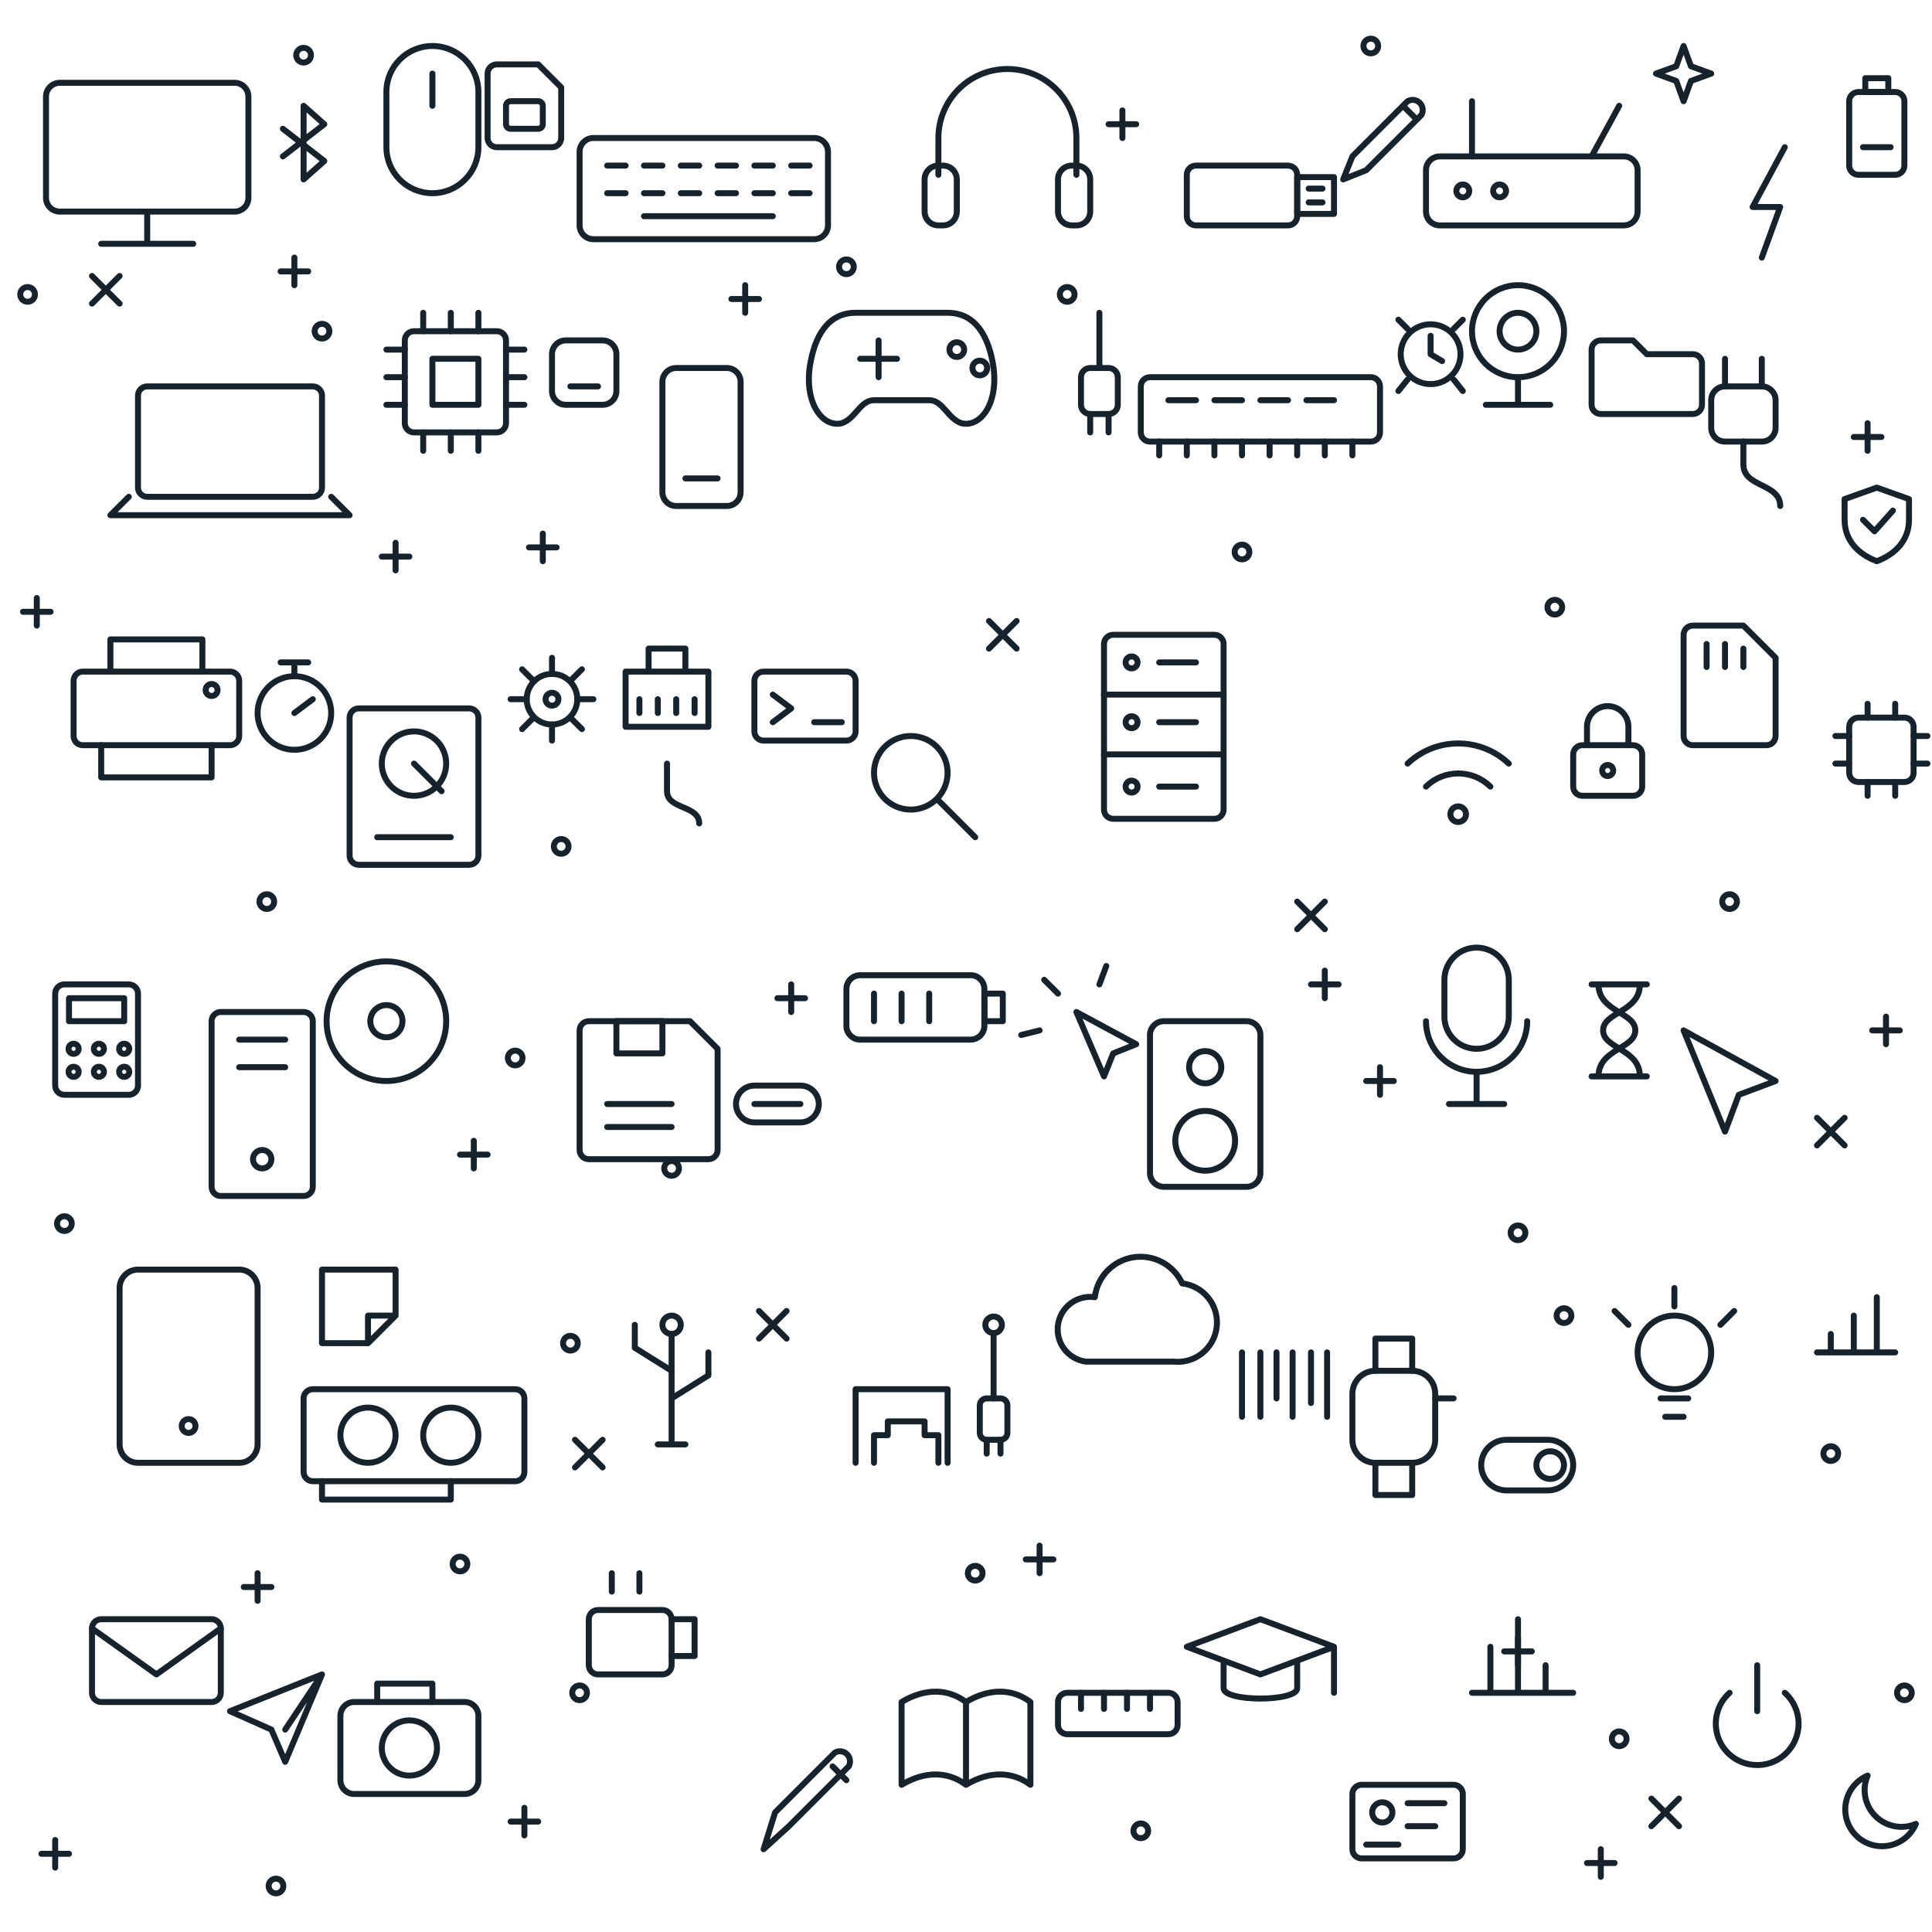
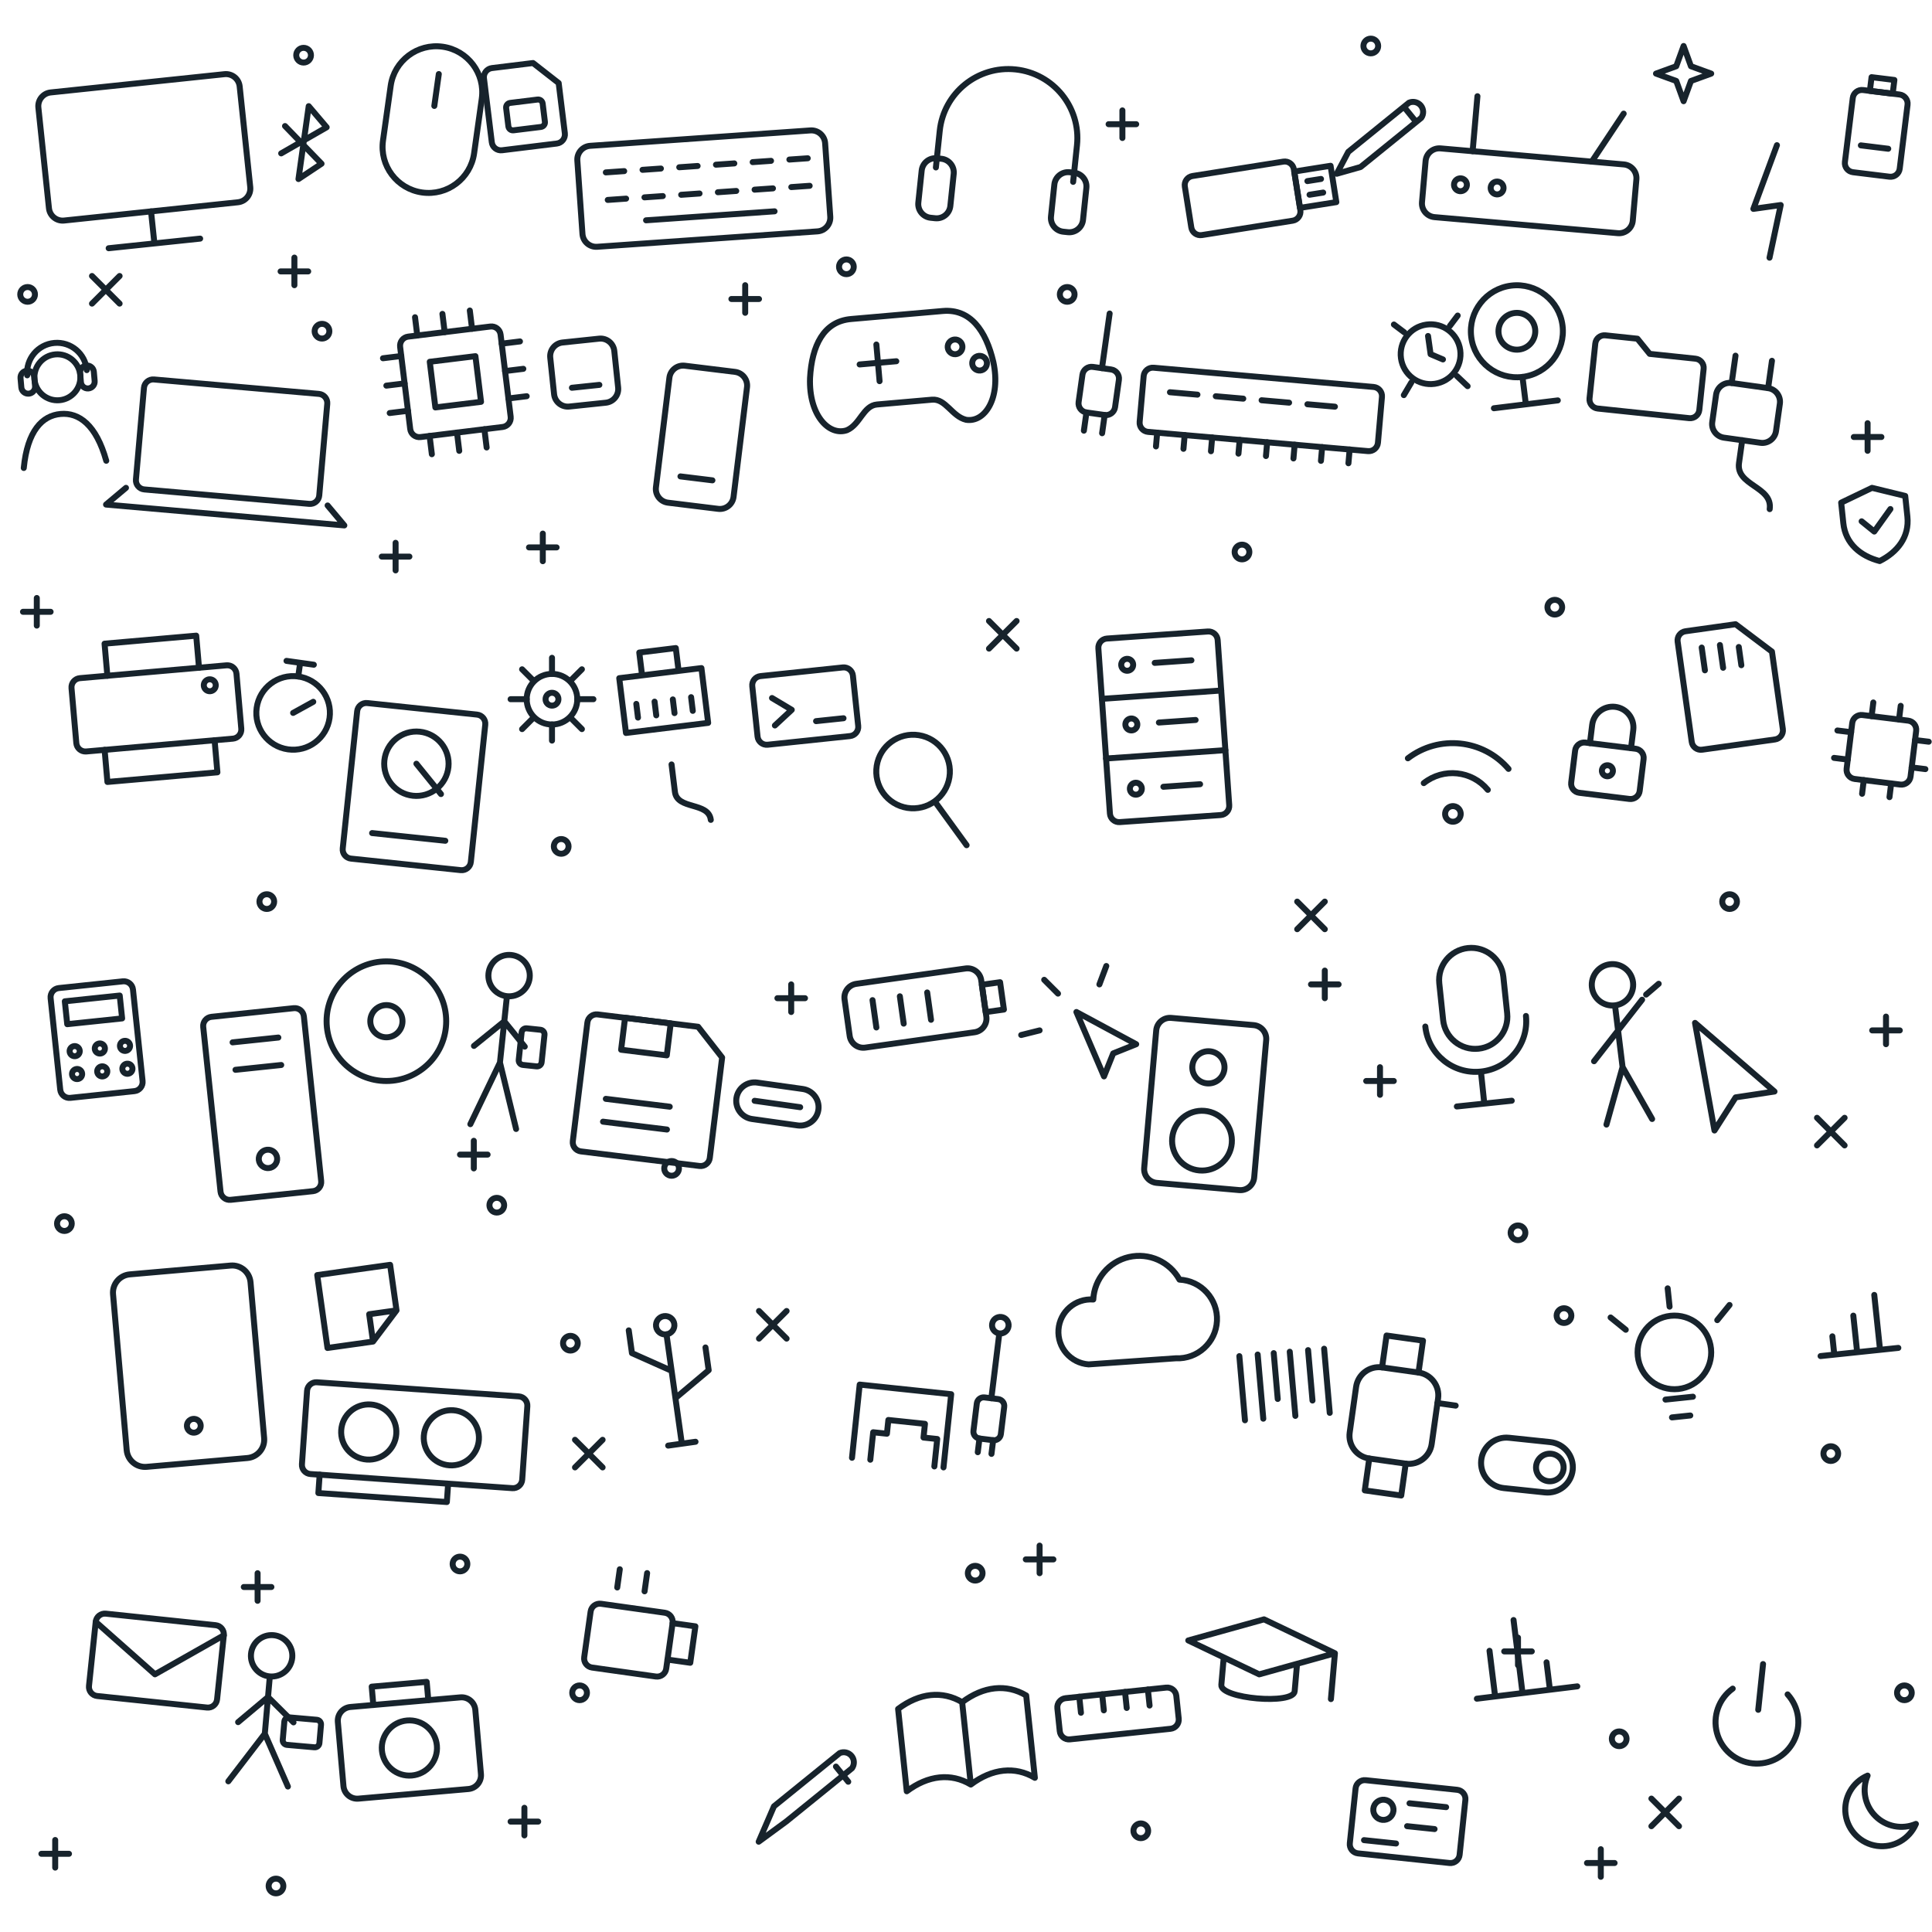
<svg xmlns="http://www.w3.org/2000/svg" width="420" height="420" viewBox="0 0 420 420">
  <g fill="none" stroke="#17232c" stroke-width="1.3" stroke-linecap="round" stroke-linejoin="round">
-     <g transform="translate(0,6)">
+     <g transform="translate(0,6) rotate(-6 32 32)">
      <rect x="10" y="12" width="44" height="28" rx="3" />
      <path d="M32 40v7M22 47h20" />
    </g>
-     <g transform="translate(2,-4)">
+     <g transform="translate(2,-4) rotate(8 92 30)">
      <rect x="82" y="14" width="20" height="32" rx="10" />
      <path d="M92 20v7" />
    </g>
-     <g transform="translate(0,10)">
+     <g transform="translate(0,10) rotate(-4 153 31)">
      <rect x="126" y="20" width="54" height="22" rx="3" />
      <path d="M132 26h4M140 26h4M148 26h4M156 26h4M164 26h4M172 26h4M132 32h4M140 32h4M148 32h4M156 32h4M164 32h4M172 32h4M140 37h28" />
    </g>
-     <g transform="translate(0,-2)">
+     <g transform="translate(0,-2) rotate(6 219 34)">
      <path d="M204 40v-8a15 15 0 0 1 30 0v8" />
      <rect x="201" y="38" width="7" height="13" rx="3" />
      <rect x="230" y="38" width="7" height="13" rx="3" />
    </g>
-     <g transform="translate(0,14)">
+     <g transform="translate(0,14) rotate(-9 274 28)">
      <rect x="258" y="22" width="24" height="13" rx="2" />
      <rect x="282" y="24.5" width="8" height="8" />
      <path d="M284.5 27h3M284.5 30h3" />
    </g>
-     <g transform="translate(0,2)">
+     <g transform="translate(0,2) rotate(5 333 33)">
      <rect x="310" y="32" width="46" height="15" rx="3" />
      <path d="M320 32v-12M346 32l6-11" />
      <circle cx="318" cy="39.5" r="1.4" />
      <circle cx="326" cy="39.5" r="1.4" />
    </g>
-     <g transform="translate(0,18)">
+     <g transform="translate(0,18) rotate(-8 384 26)">
      <path d="M388 14l-7 13h6l-4 11" />
    </g>
-     <g transform="translate(16,12)">
+     <g transform="translate(16,12) rotate(5 34 88)">
      <rect x="14" y="72" width="40" height="24" rx="2" />
      <path d="M8 100h52M12 96l-4 4M56 96l4 4" />
    </g>
-     <g transform="translate(0,-6)">
+     <g transform="translate(0,-6) rotate(-7 99 89)">
      <rect x="88" y="78" width="22" height="22" rx="2" />
      <rect x="94" y="84" width="10" height="10" />
      <path d="M92 78v-4M98 78v-4M104 78v-4M92 100v4M98 100v4M104 100v4M88 82h-4M88 88h-4M88 94h-4M110 82h4M110 88h4M110 94h4" />
    </g>
-     <g transform="translate(4,8)">
+     <g transform="translate(4,8) rotate(7 148 87)">
      <rect x="140" y="72" width="17" height="30" rx="3" />
      <path d="M145 96h7" />
    </g>
-     <g transform="translate(0,-10)">
+     <g transform="translate(0,-10) rotate(-5 201 90)">
      <path d="M186 78c-6 0-9 5-10 12-1 8 3 13 7 12 3-1 4-5 7-5h12c3 0 4 4 7 5 4 1 8-4 7-12-1-7-4-12-10-12z" />
      <path d="M191 84v8M187 88h8" />
      <circle cx="208" cy="86" r="1.6" />
      <circle cx="213" cy="90" r="1.6" />
    </g>
-     <g transform="translate(0,4)">
+     <g transform="translate(0,4) rotate(5 274 86)">
      <rect x="248" y="78" width="52" height="14" rx="2" />
      <path d="M254 83h6M264 83h6M274 83h6M284 83h6M252 92v3M258 92v3M264 92v3M270 92v3M276 92v3M282 92v3M288 92v3M294 92v3" />
    </g>
-     <g transform="translate(0,-12)">
+     <g transform="translate(0,-12) rotate(-7 330 86)">
      <circle cx="330" cy="84" r="10" />
      <circle cx="330" cy="84" r="4" />
      <path d="M330 94v6M323 100h14" />
    </g>
-     <g transform="translate(0,6)">
+     <g transform="translate(0,6) rotate(8 381 88)">
      <rect x="372" y="78" width="14" height="12" rx="3" />
      <path d="M375 78v-6M383 78v-6M379 90v5c0 5 8 4 8 9" />
    </g>
-     <g transform="translate(4,-6)">
+     <g transform="translate(4,-6) rotate(-5 30 160)">
      <rect x="12" y="152" width="36" height="16" rx="2" />
      <path d="M20 152v-7h20v7M18 168v7h24v-7" />
      <circle cx="42" cy="156" r="1.3" />
    </g>
-     <g transform="translate(-2,10)">
+     <g transform="translate(-2,10) rotate(6 92 161)">
      <rect x="78" y="144" width="28" height="34" rx="2" />
      <circle cx="92" cy="156" r="7" />
      <path d="M92 156l6 6M84 172h16" />
    </g>
-     <g transform="translate(0,-8)">
+     <g transform="translate(0,-8) rotate(-7 147 166)">
      <path d="M136 154h18v12h-18zM141 154v-5h8v5M139 160v3M143 160v3M147 160v3M151 160v3M145 174v6c0 4 7 3 7 7" />
    </g>
-     <g transform="translate(0,12)">
+     <g transform="translate(0,12) rotate(9 200 159)">
      <circle cx="198" cy="156" r="8" />
      <path d="M204 162l8 8" />
    </g>
-     <g transform="translate(0,-4)">
+     <g transform="translate(0,-4) rotate(-4 253 162)">
      <rect x="240" y="142" width="26" height="40" rx="2" />
      <path d="M240 155h26M240 168h26M252 148h8M252 161h8M252 175h8" />
      <circle cx="246" cy="148" r="1.3" />
      <circle cx="246" cy="161" r="1.3" />
      <circle cx="246" cy="175" r="1.3" />
    </g>
-     <g transform="translate(0,8)">
+     <g transform="translate(0,8) rotate(6 317 158)">
      <path d="M306 158a16 16 0 0 1 22 0M310 163a10 10 0 0 1 14 0" />
      <circle cx="317" cy="169" r="1.7" />
    </g>
-     <g transform="translate(0,-10)">
+     <g transform="translate(0,-10) rotate(-8 376 158)">
      <path d="M368 146h11l7 7v17a2 2 0 0 1-2 2h-16a2 2 0 0 1-2-2v-22a2 2 0 0 1 2-2zM371 150v5M375 150v5M379 151v4" />
    </g>
-     <g transform="translate(0,6)">
+     <g transform="translate(0,6) rotate(7 409 157)">
      <rect x="402" y="150" width="14" height="14" rx="2" />
      <path d="M406 150v-3M412 150v-3M406 164v3M412 164v3M402 154h-3M402 160h-3M416 154h3M416 160h3" />
    </g>
-     <g transform="translate(30,8)">
+     <g transform="translate(30,8) rotate(-6 27 232)">
      <rect x="16" y="212" width="22" height="40" rx="2" />
      <path d="M22 218h10M22 224h10" />
      <circle cx="27" cy="244" r="2" />
    </g>
    <g transform="translate(0,-8)">
      <circle cx="84" cy="230" r="13" />
      <circle cx="84" cy="230" r="3.5" />
    </g>
-     <g transform="translate(4,6)">
+     <g transform="translate(4,6) rotate(7 137 231)">
      <path d="M124 216h22l6 6v22a2 2 0 0 1-2 2h-26a2 2 0 0 1-2-2v-26a2 2 0 0 1 2-2z" />
      <rect x="130" y="216" width="10" height="7" />
      <path d="M128 234h14M128 239h14" />
    </g>
-     <g transform="translate(0,-12)">
+     <g transform="translate(0,-12) rotate(-8 200 231)">
      <rect x="184" y="224" width="30" height="14" rx="3" />
      <rect x="214" y="228" width="4" height="6" />
      <path d="M190 228v6M196 228v6M202 228v6" />
    </g>
-     <g transform="translate(0,10)">
+     <g transform="translate(0,10) rotate(5 262 230)">
      <rect x="250" y="212" width="24" height="36" rx="3" />
      <circle cx="262" cy="222" r="3.5" />
      <circle cx="262" cy="238" r="6.5" />
    </g>
-     <g transform="translate(0,-6)">
+     <g transform="translate(0,-6) rotate(-6 321 230)">
      <rect x="314" y="212" width="14" height="22" rx="7" />
      <path d="M310 228a11 11 0 0 0 22 0M321 239v7M315 246h12" />
    </g>
-     <g transform="translate(0,8)">
+     <g transform="translate(0,8) rotate(12 375 227)">
      <path d="M366 216l9 22 3-8 8-3z" />
    </g>
-     <g transform="translate(14,-8)">
+     <g transform="translate(14,-8) rotate(-5 27 305)">
      <rect x="12" y="284" width="30" height="42" rx="4" />
      <circle cx="27" cy="318" r="1.5" />
    </g>
-     <g transform="translate(0,10)">
+     <g transform="translate(0,10) rotate(4 90 304)">
      <rect x="66" y="292" width="48" height="20" rx="2" />
      <circle cx="80" cy="302" r="6" />
      <circle cx="98" cy="302" r="6" />
      <path d="M70 312v4h28v-4" />
    </g>
-     <g transform="translate(0,-6)">
+     <g transform="translate(0,-6) rotate(-8 146 304)">
      <circle cx="146" cy="294" r="2" />
      <path d="M146 296v24M146 304l-8-5v-5M146 310l8-5v-5M143 320h6" />
    </g>
-     <g transform="translate(0,8)">
+     <g transform="translate(0,8) rotate(6 196 302)">
      <path d="M186 310v-16h20v16M190 310v-6h3v-3h8v3h3v6" />
    </g>
-     <g transform="translate(0,-12)">
+     <g transform="translate(0,-12) rotate(-4 245 299)">
      <path d="M236 308a7 7 0 0 1 2-14 10 10 0 0 1 19-3 6.5 6.5 0 0 1-2 17z" />
    </g>
-     <g transform="translate(0,6)">
+     <g transform="translate(0,6) rotate(8 305 302)">
      <rect x="294" y="292" width="18" height="20" rx="5" />
      <path d="M299 292v-7h8v7M299 312v7h8v-7M312 298h4" />
    </g>
-     <g transform="translate(0,-4)">
+     <g transform="translate(0,-4) rotate(-6 364 298)">
      <circle cx="364" cy="298" r="8" />
      <path d="M361 308h6M362 312h4M364 288v-4M354 292l-3-3M374 292l3-3" />
    </g>
-     <g transform="translate(6,-10)">
+     <g transform="translate(6,-10) rotate(6 28 371)">
      <rect x="14" y="362" width="28" height="18" rx="2" />
      <path d="M14 364l14 10 14-10" />
    </g>
-     <g transform="translate(0,6)">
+     <g transform="translate(0,6) rotate(-5 89 374)">
      <rect x="74" y="364" width="30" height="20" rx="3" />
      <circle cx="89" cy="374" r="6" />
      <path d="M82 364v-4h12v4" />
    </g>
-     <g transform="translate(-8,-14)">
+     <g transform="translate(-8,-14) rotate(8 148 368)">
      <rect x="136" y="364" width="18" height="14" rx="2" />
      <path d="M154 366h5v8h-5M141 360v-4M147 360v-4" />
    </g>
-     <g transform="translate(0,4)">
+     <g transform="translate(0,4) rotate(-6 210 374)">
      <path d="M196 366c5-3 10-3 14 0v18c-4-3-9-3-14 0zM210 366c5-3 10-3 14 0v18c-4-3-9-3-14 0z" />
    </g>
-     <g transform="translate(0,-8)">
+     <g transform="translate(0,-8) rotate(5 274 369)">
      <path d="M258 366l16-6 16 6-16 6zM266 369v6c0 3 16 3 16 0v-6M290 366v10" />
    </g>
-     <g transform="translate(0,-16)">
+     <g transform="translate(0,-16) rotate(-7 331 376)">
      <path d="M324 384v-10M330 384v-16M336 384v-6M320 384h22" />
    </g>
-     <g transform="translate(0,4)">
+     <g transform="translate(0,4) rotate(6 385 370)">
      <path d="M376 364a9 9 0 1 0 12 0M382 358v10" />
    </g>
    <path d="M64 56v6M61 59h6M244 24v6M241 27h6M118 116v6M115 119h6M8 130v6M5 133h6M406 92v6M403 95h6M172 214v6M169 217h6M300 232v6M297 235h6M56 342v6M53 345h6M226 336v6M223 339h6M348 402v6M345 405h6M12 400v6M9 403h6M162 62v6M159 65h6M330 356v6M327 359h6M86 118v6M83 121h6" />
    <path d="M215 135l6 6M221 135l-6 6M395 243l6 6M401 243l-6 6M165 285l6 6M171 285l-6 6M20 60l6 6M26 60l-6 6M282 196l6 6M288 196l-6 6" />
    <circle cx="66" cy="12" r="1.6" />
    <circle cx="298" cy="10" r="1.6" />
    <circle cx="232" cy="64" r="1.6" />
    <circle cx="6" cy="64" r="1.6" />
    <circle cx="122" cy="184" r="1.6" />
    <circle cx="338" cy="132" r="1.6" />
    <circle cx="58" cy="196" r="1.6" />
    <circle cx="146" cy="254" r="1.6" />
    <circle cx="330" cy="268" r="1.6" />
    <circle cx="14" cy="266" r="1.6" />
    <circle cx="100" cy="340" r="1.6" />
    <circle cx="248" cy="398" r="1.6" />
    <circle cx="398" cy="316" r="1.6" />
    <circle cx="184" cy="58" r="1.6" />
    <circle cx="270" cy="120" r="1.6" />
    <circle cx="376" cy="196" r="1.6" />
-     <circle cx="112" cy="230" r="1.6" />
+     <circle cx="108" cy="262" r="1.6" />
    <circle cx="212" cy="342" r="1.6" />
    <circle cx="60" cy="410" r="1.6" />
    <circle cx="414" cy="368" r="1.6" />
-     <path d="M66 23v16M66 23l4.5 4-9 7M66 39l4.5-4-9-7" />
-     <path d="M108 14h9l5 5v11a2 2 0 0 1-2 2h-12a2 2 0 0 1-2-2v-14a2 2 0 0 1 2-2z" />
-     <rect x="110" y="22" width="8" height="6" rx="1" />
-     <path d="M294 34l12-12a2.2 2.2 0 0 1 3 3l-12 12-5 2zM305 23l3 3" />
+     <g transform="rotate(8 66 31)">
+       <path d="M66 23v16M66 23l4.5 4-9 7M66 39l4.5-4-9-7" />
+     </g>
+     <g transform="rotate(-7 114 23)">
+       <path d="M108 14h9l5 5v11a2 2 0 0 1-2 2h-12a2 2 0 0 1-2-2v-14a2 2 0 0 1 2-2z" />
+       <rect x="110" y="22" width="8" height="6" rx="1" />
+     </g>
+     <g transform="rotate(6 303 25)">
+       <path d="M294 34l12-12a2.2 2.2 0 0 1 3 3l-12 12-5 2zM305 23l3 3" />
+     </g>
    <path d="M366 10l1.6 4.4 4.4 1.6-4.4 1.6-1.6 4.4-1.6-4.4-4.4-1.6 4.4-1.6z" />
-     <rect x="402" y="20" width="12" height="18" rx="2" />
-     <rect x="405.5" y="17" width="5" height="3" />
-     <path d="M405 32h6" />
-     <rect x="120" y="74" width="14" height="14" rx="3" />
-     <path d="M124 84h6" />
-     <path d="M239 68v12M237 90v4M241 90v4" />
-     <rect x="235" y="80" width="8" height="10" rx="2" />
-     <circle cx="311" cy="77" r="6.5" />
-     <path d="M311 73v4l2.5 1.5M306 82.5l-2 2.5M316 82.5l2 2.5M306 71.5l-2-2M316 71.5l2-2" />
-     <path d="M348 74h7l3 3h10a2 2 0 0 1 2 2v9a2 2 0 0 1-2 2h-20a2 2 0 0 1-2-2v-12a2 2 0 0 1 2-2z" />
-     <path d="M408 106l7 2.5v4.5c0 4.5-3 7.5-7 9-4-1.5-7-4.5-7-9v-4.5zM405 113l2.5 2.5 4-4.5" />
-     <circle cx="64" cy="155" r="8" />
-     <path d="M64 147v-3M61 144h6M64 155l4-3" />
+     <g transform="rotate(7 408 28)">
+       <rect x="402" y="20" width="12" height="18" rx="2" />
+       <rect x="405.5" y="17" width="5" height="3" />
+       <path d="M405 32h6" />
+     </g>
+     <g transform="rotate(-6 127 81)">
+       <rect x="120" y="74" width="14" height="14" rx="3" />
+       <path d="M124 84h6" />
+     </g>
+     <g transform="rotate(8 239 84)">
+       <path d="M239 68v12M237 90v4M241 90v4" />
+       <rect x="235" y="80" width="8" height="10" rx="2" />
+     </g>
+     <g transform="rotate(-8 311 77)">
+       <circle cx="311" cy="77" r="6.5" />
+       <path d="M311 73v4l2.5 1.5M306 82.5l-2 2.5M316 82.5l2 2.5M306 71.5l-2-2M316 71.5l2-2" />
+     </g>
+     <g transform="rotate(6 359 83)">
+       <path d="M348 74h7l3 3h10a2 2 0 0 1 2 2v9a2 2 0 0 1-2 2h-20a2 2 0 0 1-2-2v-12a2 2 0 0 1 2-2z" />
+     </g>
+     <g transform="rotate(-6 408 116)">
+       <path d="M408 106l7 2.5v4.5c0 4.5-3 7.5-7 9-4-1.5-7-4.5-7-9v-4.5zM405 113l2.5 2.5 4-4.5" />
+     </g>
+     <g transform="rotate(8 64 153)">
+       <circle cx="64" cy="155" r="8" />
+       <path d="M64 147v-3M61 144h6M64 155l4-3" />
+     </g>
    <circle cx="120" cy="152" r="5.5" />
    <circle cx="120" cy="152" r="1.4" />
    <path d="M120 146.5v-3.5M120 157.5v3.5M114.5 152h-3.5M125.5 152h3.5M116 148l-2.5-2.5M124 156l2.5 2.5M124 148l2.5-2.5M116 156l-2.5 2.5" />
-     <rect x="164" y="146" width="22" height="15" rx="2" />
-     <path d="M168 151l4 3-4 3M177 157h6" />
-     <rect x="342" y="162" width="15" height="11" rx="2" />
-     <path d="M345 162v-4a4.5 4.5 0 0 1 9 0v4" />
-     <circle cx="349.5" cy="167.5" r="1.2" />
-     <rect x="12" y="214" width="18" height="24" rx="2" />
-     <rect x="15" y="217" width="12" height="5" />
-     <circle cx="16" cy="228" r="1.1" />
-     <circle cx="21.5" cy="228" r="1.1" />
-     <circle cx="27" cy="228" r="1.1" />
-     <circle cx="16" cy="233" r="1.1" />
-     <circle cx="21.5" cy="233" r="1.1" />
-     <circle cx="27" cy="233" r="1.1" />
-     <rect x="160" y="236" width="18" height="8" rx="4" />
-     <path d="M164 240h10" />
+     <g transform="rotate(-6 175 153)">
+       <rect x="164" y="146" width="22" height="15" rx="2" />
+       <path d="M168 151l4 3-4 3M177 157h6" />
+     </g>
+     <g transform="rotate(7 349 167)">
+       <rect x="342" y="162" width="15" height="11" rx="2" />
+       <path d="M345 162v-4a4.5 4.5 0 0 1 9 0v4" />
+       <circle cx="349.5" cy="167.5" r="1.2" />
+     </g>
+     <g transform="rotate(-6 21 226)">
+       <rect x="12" y="214" width="18" height="24" rx="2" />
+       <rect x="15" y="217" width="12" height="5" />
+       <circle cx="16" cy="228" r="1.1" />
+       <circle cx="21.5" cy="228" r="1.1" />
+       <circle cx="27" cy="228" r="1.1" />
+       <circle cx="16" cy="233" r="1.1" />
+       <circle cx="21.5" cy="233" r="1.1" />
+       <circle cx="27" cy="233" r="1.1" />
+     </g>
+     <g transform="rotate(8 169 240)">
+       <rect x="160" y="236" width="18" height="8" rx="4" />
+       <path d="M164 240h10" />
+     </g>
    <path d="M234 220l6 14 2-5 5-2zM230 216l-3-3M239 214l1.5-4M226 224l-4 1" />
-     <path d="M346 214h12M346 234h12M347.5 214c0 6 8 6 8 10s-8 4-8 10M356.5 214c0 6-8 6-8 10s8 4 8 10" />
-     <path d="M70 276h16v10l-6 6h-10zM80 292l6-6h-6z" />
-     <circle cx="216" cy="288" r="1.8" />
-     <path d="M216 290v14M214.5 313v3M217.5 313v3" />
-     <rect x="213" y="304" width="6" height="9" rx="1.5" />
-     <path d="M270 294v14M274 294v14M277.5 294v10M281 294v14M285 294v11M288.5 294v14" />
-     <rect x="322" y="313" width="20" height="11" rx="5.5" />
-     <circle cx="337" cy="318.5" r="3" />
-     <path d="M398 294v-4M403 294v-8M408 294v-12M395 294h17" />
-     <path d="M50 372l20-8-8 19-3-7zM62 376l8-12" />
-     <path d="M166 402l2.5-8 13-13a2.2 2.2 0 0 1 3 3l-13 13zM181 384l3 3" />
-     <rect x="230" y="368" width="26" height="9" rx="2" />
-     <path d="M235 368v3.5M240 368v3.5M245 368v3.5M250 368v3.5" />
-     <rect x="294" y="388" width="24" height="16" rx="2" />
-     <circle cx="300.5" cy="394" r="2.2" />
-     <path d="M306 392h8M306 397h6M297 401h7" />
+     <g transform="rotate(-8 78 284)">
+       <path d="M70 276h16v10l-6 6h-10zM80 292l6-6h-6z" />
+     </g>
+     <g transform="rotate(7 216 300)">
+       <circle cx="216" cy="288" r="1.8" />
+       <path d="M216 290v14M214.5 313v3M217.5 313v3" />
+       <rect x="213" y="304" width="6" height="9" rx="1.5" />
+     </g>
+     <g transform="rotate(-5 279 301)">
+       <path d="M270 294v14M274 294v14M277.5 294v10M281 294v14M285 294v11M288.5 294v14" />
+     </g>
+     <g transform="rotate(6 332 318)">
+       <rect x="322" y="313" width="20" height="11" rx="5.5" />
+       <circle cx="337" cy="318.5" r="3" />
+     </g>
+     <g transform="rotate(-6 403 287)">
+       <path d="M398 294v-4M403 294v-8M408 294v-12M395 294h17" />
+     </g>
+     <g transform="rotate(6 181 391)">
+       <path d="M166 402l2.5-8 13-13a2.2 2.2 0 0 1 3 3l-13 13zM181 384l3 3" />
+     </g>
+     <g transform="rotate(-6 243 372)">
+       <rect x="230" y="368" width="26" height="9" rx="2" />
+       <path d="M235 368v3.5M240 368v3.5M245 368v3.5M250 368v3.5" />
+     </g>
+     <g transform="rotate(6 306 396)">
+       <rect x="294" y="388" width="24" height="16" rx="2" />
+       <circle cx="300.5" cy="394" r="2.2" />
+       <path d="M306 392h8M306 397h6M297 401h7" />
+     </g>
    <path d="M406 386a8 8 0 0 0 10.5 10.5A8 8 0 1 1 406 386z" />
    <path d="M103 248v6M100 251h6M114 393v6M111 396h6M288 211v6M285 214h6M410 221v6M407 224h6" />
    <path d="M125 313l6 6M131 313l-6 6M359 391l6 6M365 391l-6 6" />
    <circle cx="70" cy="72" r="1.6" />
    <circle cx="124" cy="292" r="1.6" />
    <circle cx="340" cy="286" r="1.6" />
    <circle cx="352" cy="378" r="1.6" />
    <circle cx="126" cy="368" r="1.6" />
+     <g transform="rotate(-5 13 88)">
+       <circle cx="13" cy="82" r="5" />
+       <path d="M6.5 81a6.5 6.5 0 0 1 13 0" />
+       <rect x="5" y="80" width="3" height="5" rx="1.5" />
+       <rect x="18" y="80" width="3" height="5" rx="1.5" />
+       <path d="M4 101c1.5-8 5-11 9-11s7.5 3 9 11" />
+     </g>
+     <g transform="rotate(6 109 228)">
+       <circle cx="109" cy="212" r="4.5" />
+       <path d="M109 217v14M109 222l-6 6M109 222l5 5M109 231l-5 14M109 231l5 14" />
+       <rect x="113" y="223" width="5" height="8" rx="1" />
+     </g>
+     <g transform="rotate(-7 352 226)">
+       <circle cx="352" cy="214" r="4.5" />
+       <path d="M352 219v13M352 224l-6 6M352 224l6-6M359 217l3-2M352 232l-5 12M352 232l5 12" />
+     </g>
+     <g transform="rotate(5 59 372)">
+       <circle cx="58" cy="360" r="4.5" />
+       <path d="M58 365v12M58 369l-6 6M58 369l6 5M58 377l-7 11M58 377l6 11" />
+       <rect x="62" y="373" width="8" height="6" rx="1" />
+     </g>
  </g>
</svg>
